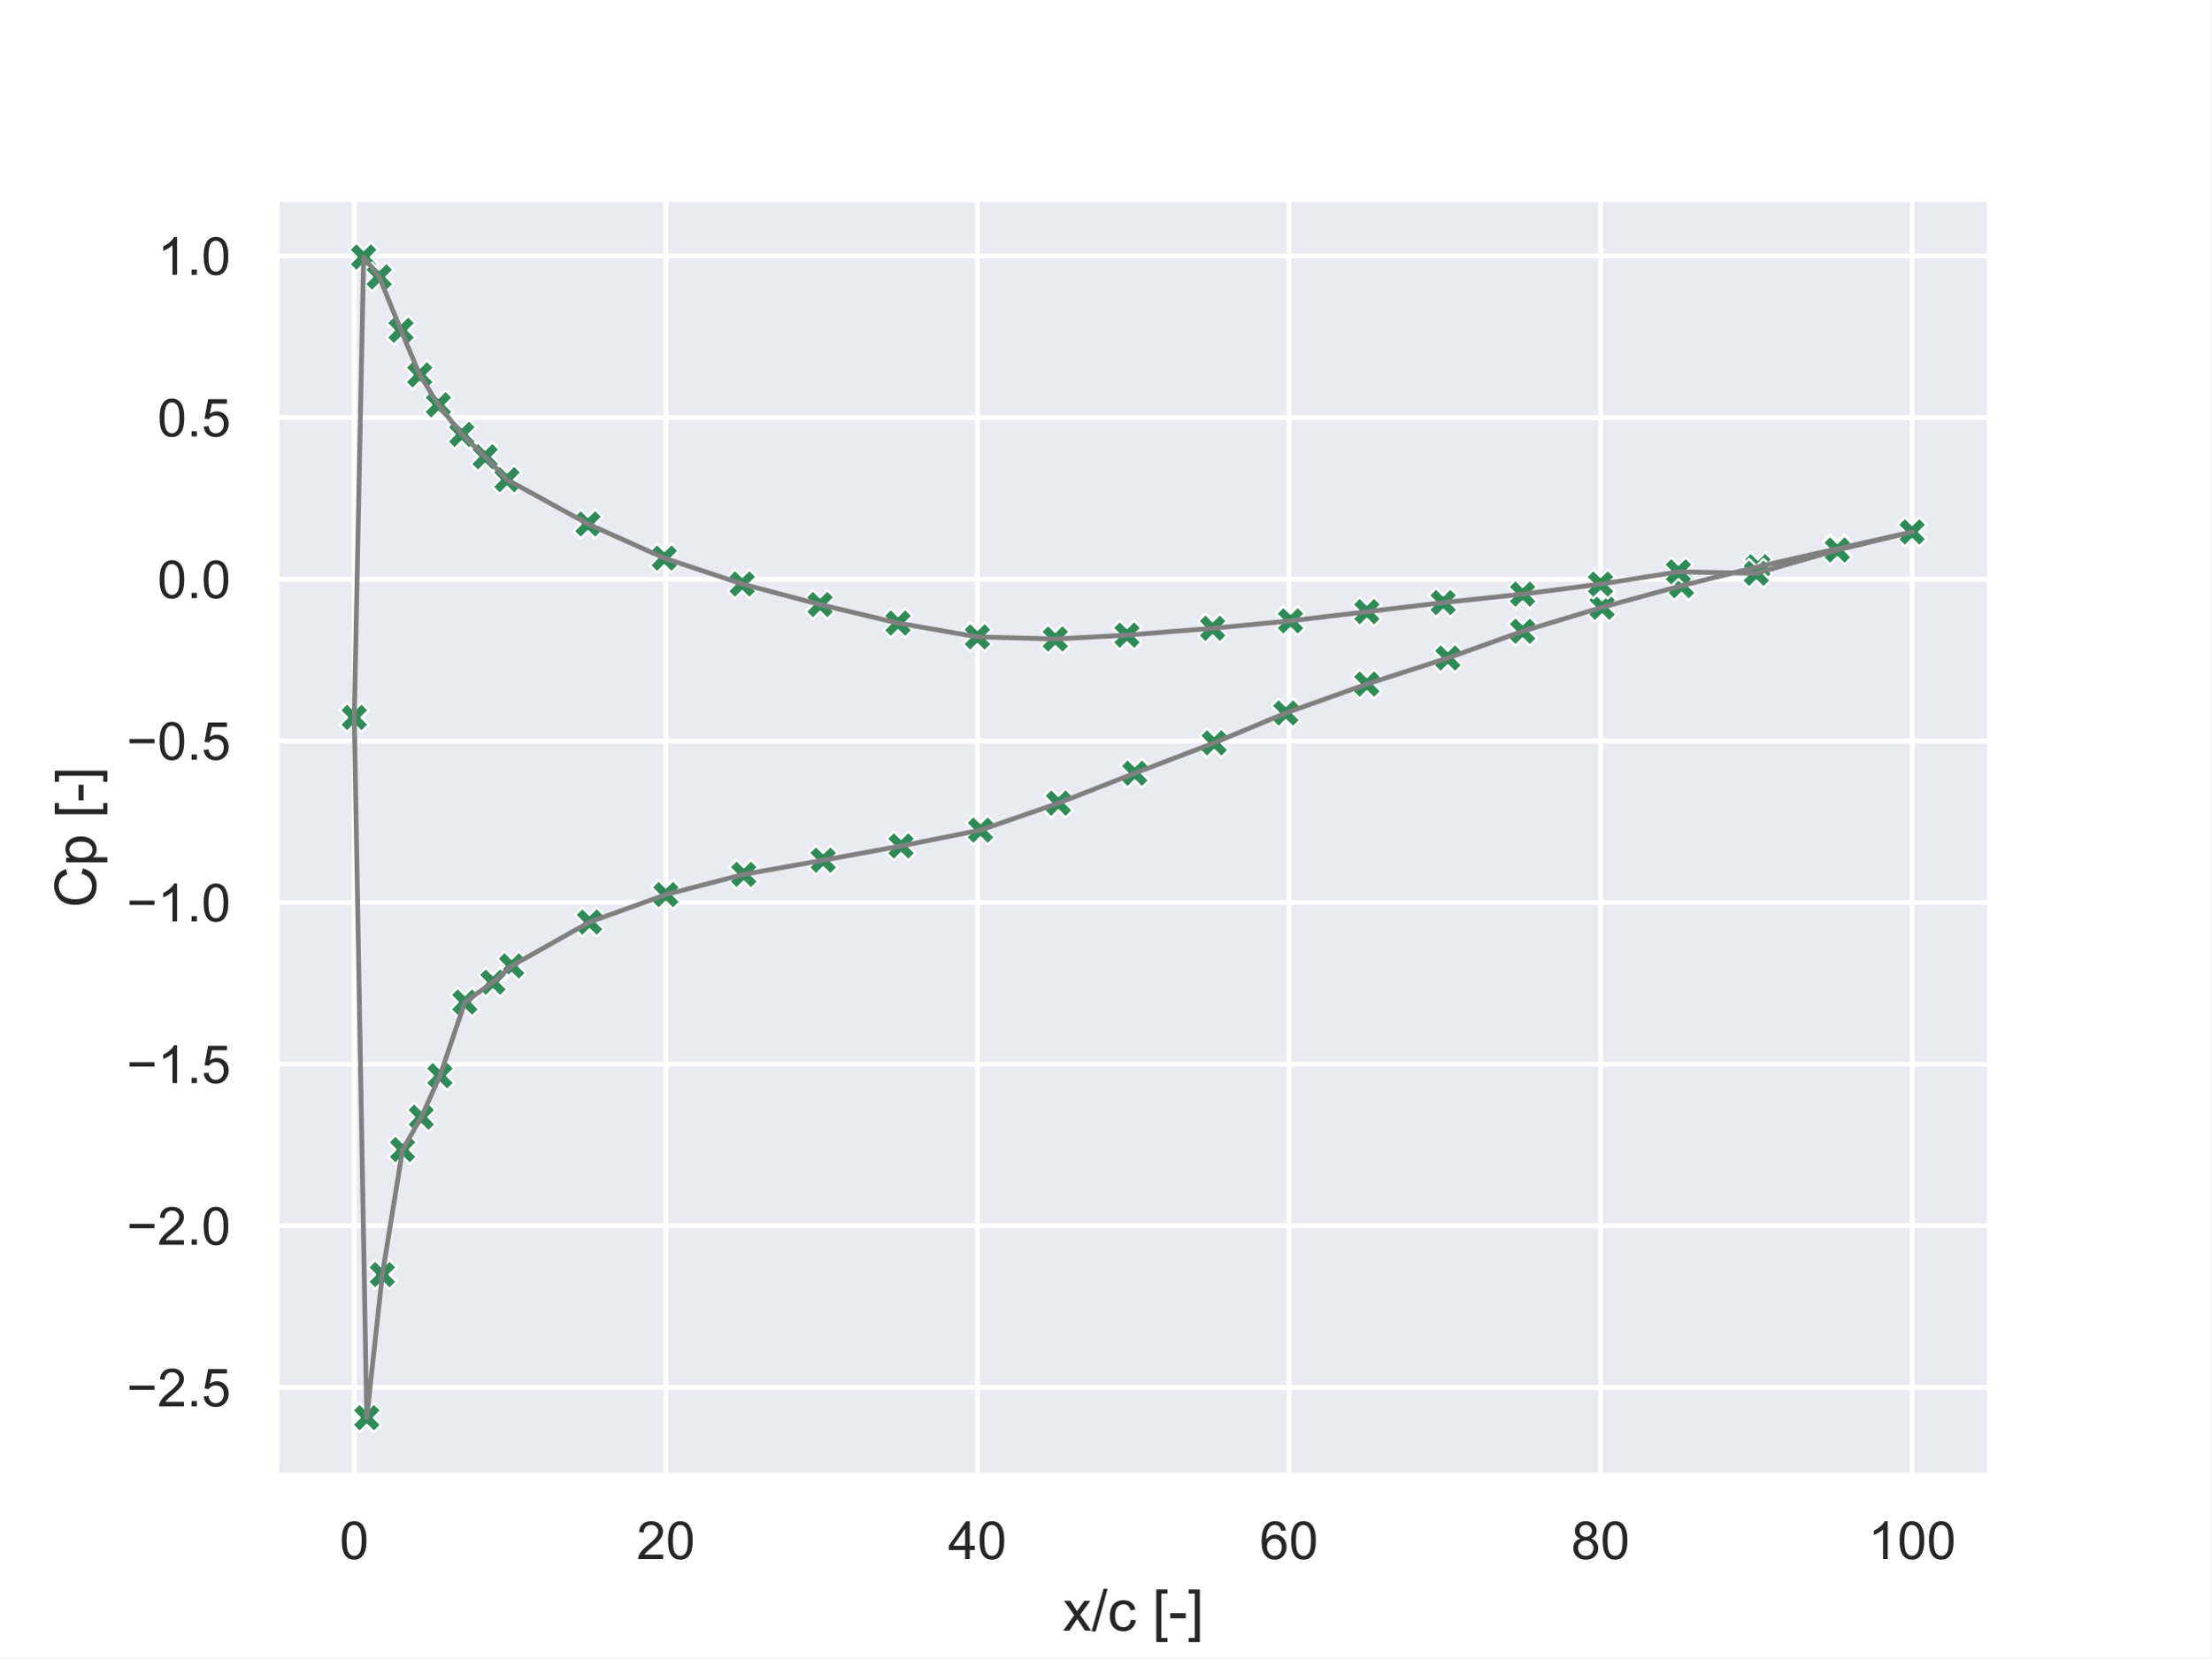
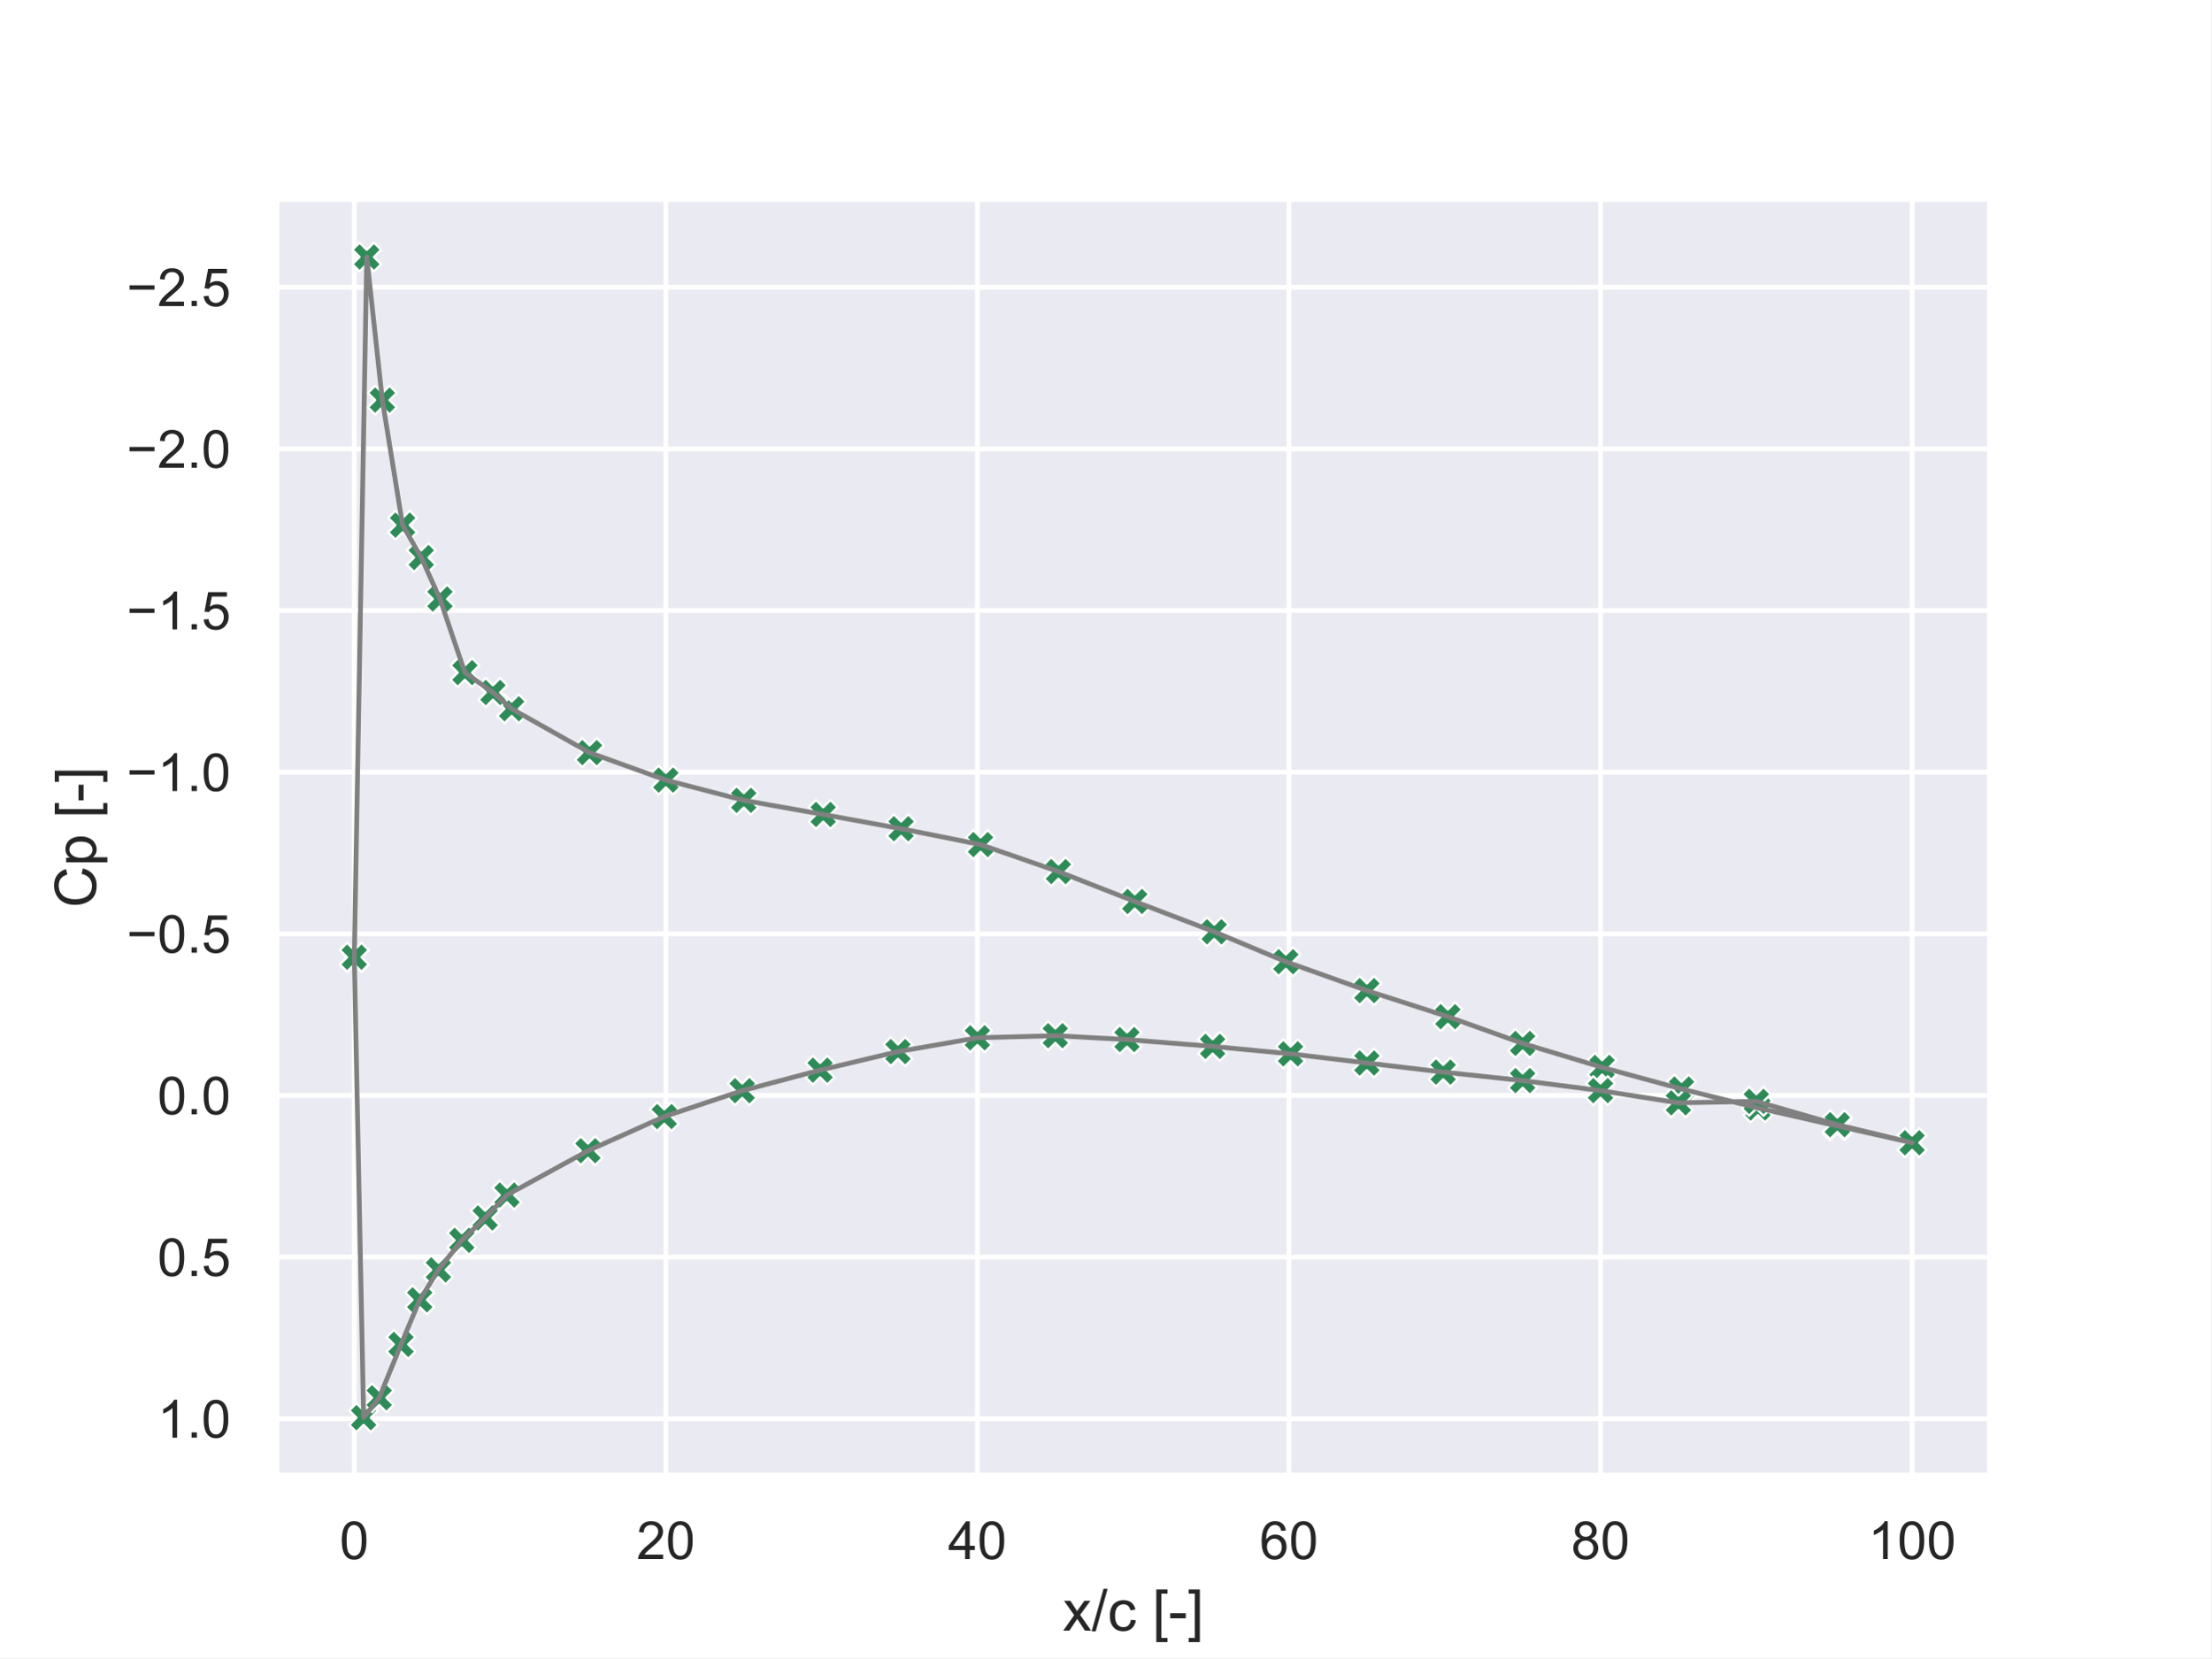
<svg xmlns="http://www.w3.org/2000/svg" xmlns:xlink="http://www.w3.org/1999/xlink" width="460.8pt" height="345.6pt" viewBox="0 0 460.8 345.6" version="1.1">
  <defs>
    <style type="text/css">*{stroke-linejoin: round; stroke-linecap: butt}</style>
  </defs>
  <g id="figure_1">
    <g id="patch_1">
      <path d="M 0 345.6  L 460.8 345.6  L 460.8 0  L 0 0  z " style="fill: #ffffff" />
    </g>
    <g id="axes_1">
      <g id="patch_2">
        <path d="M 57.6 307.584  L 414.72 307.584  L 414.72 41.472  L 57.6 41.472  z " style="fill: #eaeaf2" />
      </g>
      <g id="matplotlib.axis_1">
        <g id="xtick_1">
          <g id="line2d_1">
-             <path d="M 73.833 307.584  L 73.833 41.472  " clip-path="url(#pc8fbc09168)" style="fill: none; stroke: #ffffff; stroke-linecap: round" />
+             <path d="M 73.833 307.584  L 73.833 41.472  " clip-path="url(#p7ed3283a46)" style="fill: none; stroke: #ffffff; stroke-linecap: round" />
          </g>
          <g id="text_1">
            <g style="fill: #262626" transform="translate(70.77421 324.9576) scale(0.11 -0.11)">
              <defs>
                <path id="ArialMT-30" d="M 266 2259  Q 266 3072 433 3567  Q 600 4063 929 4331  Q 1259 4600 1759 4600  Q 2128 4600 2406 4451  Q 2684 4303 2865 4023  Q 3047 3744 3150 3342  Q 3253 2941 3253 2259  Q 3253 1453 3087 958  Q 2922 463 2592 192  Q 2263 -78 1759 -78  Q 1097 -78 719 397  Q 266 969 266 2259  z M 844 2259  Q 844 1131 1108 757  Q 1372 384 1759 384  Q 2147 384 2411 759  Q 2675 1134 2675 2259  Q 2675 3391 2411 3762  Q 2147 4134 1753 4134  Q 1366 4134 1134 3806  Q 844 3388 844 2259  z " transform="scale(0.015625)" />
              </defs>
              <use xlink:href="#ArialMT-30" />
            </g>
          </g>
        </g>
        <g id="xtick_2">
          <g id="line2d_2">
-             <path d="M 138.764 307.584  L 138.764 41.472  " clip-path="url(#pc8fbc09168)" style="fill: none; stroke: #ffffff; stroke-linecap: round" />
+             <path d="M 138.764 307.584  L 138.764 41.472  " clip-path="url(#p7ed3283a46)" style="fill: none; stroke: #ffffff; stroke-linecap: round" />
          </g>
          <g id="text_2">
            <g style="fill: #262626" transform="translate(132.6466 324.9576) scale(0.11 -0.11)">
              <defs>
                <path id="ArialMT-32" d="M 3222 541  L 3222 0  L 194 0  Q 188 203 259 391  Q 375 700 629 1000  Q 884 1300 1366 1694  Q 2113 2306 2375 2664  Q 2638 3022 2638 3341  Q 2638 3675 2398 3904  Q 2159 4134 1775 4134  Q 1369 4134 1125 3890  Q 881 3647 878 3216  L 300 3275  Q 359 3922 746 4261  Q 1134 4600 1788 4600  Q 2447 4600 2831 4234  Q 3216 3869 3216 3328  Q 3216 3053 3103 2787  Q 2991 2522 2730 2228  Q 2469 1934 1863 1422  Q 1356 997 1212 845  Q 1069 694 975 541  L 3222 541  z " transform="scale(0.015625)" />
              </defs>
              <use xlink:href="#ArialMT-32" />
              <use xlink:href="#ArialMT-30" x="55.615" />
            </g>
          </g>
        </g>
        <g id="xtick_3">
          <g id="line2d_3">
-             <path d="M 203.695 307.584  L 203.695 41.472  " clip-path="url(#pc8fbc09168)" style="fill: none; stroke: #ffffff; stroke-linecap: round" />
+             <path d="M 203.695 307.584  L 203.695 41.472  " clip-path="url(#p7ed3283a46)" style="fill: none; stroke: #ffffff; stroke-linecap: round" />
          </g>
          <g id="text_3">
            <g style="fill: #262626" transform="translate(197.5775 324.9576) scale(0.11 -0.11)">
              <defs>
                <path id="ArialMT-34" d="M 2069 0  L 2069 1097  L 81 1097  L 81 1613  L 2172 4581  L 2631 4581  L 2631 1613  L 3250 1613  L 3250 1097  L 2631 1097  L 2631 0  L 2069 0  z M 2069 1613  L 2069 3678  L 634 1613  L 2069 1613  z " transform="scale(0.015625)" />
              </defs>
              <use xlink:href="#ArialMT-34" />
              <use xlink:href="#ArialMT-30" x="55.615" />
            </g>
          </g>
        </g>
        <g id="xtick_4">
          <g id="line2d_4">
-             <path d="M 268.625 307.584  L 268.625 41.472  " clip-path="url(#pc8fbc09168)" style="fill: none; stroke: #ffffff; stroke-linecap: round" />
+             <path d="M 268.625 307.584  L 268.625 41.472  " clip-path="url(#p7ed3283a46)" style="fill: none; stroke: #ffffff; stroke-linecap: round" />
          </g>
          <g id="text_4">
            <g style="fill: #262626" transform="translate(262.5084 324.9576) scale(0.11 -0.11)">
              <defs>
                <path id="ArialMT-36" d="M 3184 3459  L 2625 3416  Q 2550 3747 2413 3897  Q 2184 4138 1850 4138  Q 1581 4138 1378 3988  Q 1113 3794 959 3422  Q 806 3050 800 2363  Q 1003 2672 1297 2822  Q 1591 2972 1913 2972  Q 2475 2972 2870 2558  Q 3266 2144 3266 1488  Q 3266 1056 3080 686  Q 2894 316 2569 119  Q 2244 -78 1831 -78  Q 1128 -78 684 439  Q 241 956 241 2144  Q 241 3472 731 4075  Q 1159 4600 1884 4600  Q 2425 4600 2770 4297  Q 3116 3994 3184 3459  z M 888 1484  Q 888 1194 1011 928  Q 1134 663 1356 523  Q 1578 384 1822 384  Q 2178 384 2434 671  Q 2691 959 2691 1453  Q 2691 1928 2437 2201  Q 2184 2475 1800 2475  Q 1419 2475 1153 2201  Q 888 1928 888 1484  z " transform="scale(0.015625)" />
              </defs>
              <use xlink:href="#ArialMT-36" />
              <use xlink:href="#ArialMT-30" x="55.615" />
            </g>
          </g>
        </g>
        <g id="xtick_5">
          <g id="line2d_5">
-             <path d="M 333.556 307.584  L 333.556 41.472  " clip-path="url(#pc8fbc09168)" style="fill: none; stroke: #ffffff; stroke-linecap: round" />
+             <path d="M 333.556 307.584  L 333.556 41.472  " clip-path="url(#p7ed3283a46)" style="fill: none; stroke: #ffffff; stroke-linecap: round" />
          </g>
          <g id="text_5">
            <g style="fill: #262626" transform="translate(327.4393 324.9576) scale(0.11 -0.11)">
              <defs>
                <path id="ArialMT-38" d="M 1131 2484  Q 781 2613 612 2850  Q 444 3088 444 3419  Q 444 3919 803 4259  Q 1163 4600 1759 4600  Q 2359 4600 2725 4251  Q 3091 3903 3091 3403  Q 3091 3084 2923 2848  Q 2756 2613 2416 2484  Q 2838 2347 3058 2040  Q 3278 1734 3278 1309  Q 3278 722 2862 322  Q 2447 -78 1769 -78  Q 1091 -78 675 323  Q 259 725 259 1325  Q 259 1772 486 2073  Q 713 2375 1131 2484  z M 1019 3438  Q 1019 3113 1228 2906  Q 1438 2700 1772 2700  Q 2097 2700 2305 2904  Q 2513 3109 2513 3406  Q 2513 3716 2298 3927  Q 2084 4138 1766 4138  Q 1444 4138 1231 3931  Q 1019 3725 1019 3438  z M 838 1322  Q 838 1081 952 856  Q 1066 631 1291 507  Q 1516 384 1775 384  Q 2178 384 2440 643  Q 2703 903 2703 1303  Q 2703 1709 2433 1975  Q 2163 2241 1756 2241  Q 1359 2241 1098 1978  Q 838 1716 838 1322  z " transform="scale(0.015625)" />
              </defs>
              <use xlink:href="#ArialMT-38" />
              <use xlink:href="#ArialMT-30" x="55.615" />
            </g>
          </g>
        </g>
        <g id="xtick_6">
          <g id="line2d_6">
-             <path d="M 398.487 307.584  L 398.487 41.472  " clip-path="url(#pc8fbc09168)" style="fill: none; stroke: #ffffff; stroke-linecap: round" />
+             <path d="M 398.487 307.584  L 398.487 41.472  " clip-path="url(#p7ed3283a46)" style="fill: none; stroke: #ffffff; stroke-linecap: round" />
          </g>
          <g id="text_6">
            <g style="fill: #262626" transform="translate(389.3117 324.9576) scale(0.11 -0.11)">
              <defs>
                <path id="ArialMT-31" d="M 2384 0  L 1822 0  L 1822 3584  Q 1619 3391 1289 3197  Q 959 3003 697 2906  L 697 3450  Q 1169 3672 1522 3987  Q 1875 4303 2022 4600  L 2384 4600  L 2384 0  z " transform="scale(0.015625)" />
              </defs>
              <use xlink:href="#ArialMT-31" />
              <use xlink:href="#ArialMT-30" x="55.615" />
              <use xlink:href="#ArialMT-30" x="111.23" />
            </g>
          </g>
        </g>
        <g id="text_7">
          <g style="fill: #262626" transform="translate(221.4947 339.8795) scale(0.12 -0.12)">
            <defs>
              <path id="ArialMT-78" d="M 47 0  L 1259 1725  L 138 3319  L 841 3319  L 1350 2541  Q 1494 2319 1581 2169  Q 1719 2375 1834 2534  L 2394 3319  L 3066 3319  L 1919 1756  L 3153 0  L 2463 0  L 1781 1031  L 1600 1309  L 728 0  L 47 0  z " transform="scale(0.015625)" />
              <path id="ArialMT-2f" d="M 0 -78  L 1328 4659  L 1778 4659  L 453 -78  L 0 -78  z " transform="scale(0.015625)" />
              <path id="ArialMT-63" d="M 2588 1216  L 3141 1144  Q 3050 572 2676 248  Q 2303 -75 1759 -75  Q 1078 -75 664 370  Q 250 816 250 1647  Q 250 2184 428 2587  Q 606 2991 970 3192  Q 1334 3394 1763 3394  Q 2303 3394 2647 3120  Q 2991 2847 3088 2344  L 2541 2259  Q 2463 2594 2264 2762  Q 2066 2931 1784 2931  Q 1359 2931 1093 2626  Q 828 2322 828 1663  Q 828 994 1084 691  Q 1341 388 1753 388  Q 2084 388 2306 591  Q 2528 794 2588 1216  z " transform="scale(0.015625)" />
              <path id="ArialMT-20" transform="scale(0.015625)" />
              <path id="ArialMT-5b" d="M 434 -1272  L 434 4581  L 1675 4581  L 1675 4116  L 997 4116  L 997 -806  L 1675 -806  L 1675 -1272  L 434 -1272  z " transform="scale(0.015625)" />
              <path id="ArialMT-2d" d="M 203 1375  L 203 1941  L 1931 1941  L 1931 1375  L 203 1375  z " transform="scale(0.015625)" />
              <path id="ArialMT-5d" d="M 1363 -1272  L 122 -1272  L 122 -806  L 800 -806  L 800 4116  L 122 4116  L 122 4581  L 1363 4581  L 1363 -1272  z " transform="scale(0.015625)" />
            </defs>
            <use xlink:href="#ArialMT-78" />
            <use xlink:href="#ArialMT-2f" x="50" />
            <use xlink:href="#ArialMT-63" x="77.783" />
            <use xlink:href="#ArialMT-20" x="127.783" />
            <use xlink:href="#ArialMT-5b" x="155.566" />
            <use xlink:href="#ArialMT-2d" x="183.35" />
            <use xlink:href="#ArialMT-5d" x="216.65" />
          </g>
        </g>
      </g>
      <g id="matplotlib.axis_2">
        <g id="ytick_1">
          <g id="line2d_7">
-             <path d="M 57.6 289.192  L 414.72 289.192  " clip-path="url(#pc8fbc09168)" style="fill: none; stroke: #ffffff; stroke-linecap: round" />
+             <path d="M 57.6 59.864  L 414.72 59.864  " clip-path="url(#p7ed3283a46)" style="fill: none; stroke: #ffffff; stroke-linecap: round" />
          </g>
          <g id="text_8">
-             <g style="fill: #262626" transform="translate(26.38531 293.129) scale(0.11 -0.11)">
+             <g style="fill: #262626" transform="translate(26.38531 63.80064) scale(0.11 -0.11)">
              <defs>
                <path id="ArialMT-2212" d="M 3381 1997  L 356 1997  L 356 2522  L 3381 2522  L 3381 1997  z " transform="scale(0.015625)" />
                <path id="ArialMT-2e" d="M 581 0  L 581 641  L 1222 641  L 1222 0  L 581 0  z " transform="scale(0.015625)" />
                <path id="ArialMT-35" d="M 266 1200  L 856 1250  Q 922 819 1161 601  Q 1400 384 1738 384  Q 2144 384 2425 690  Q 2706 997 2706 1503  Q 2706 1984 2436 2262  Q 2166 2541 1728 2541  Q 1456 2541 1237 2417  Q 1019 2294 894 2097  L 366 2166  L 809 4519  L 3088 4519  L 3088 3981  L 1259 3981  L 1013 2750  Q 1425 3038 1878 3038  Q 2478 3038 2890 2622  Q 3303 2206 3303 1553  Q 3303 931 2941 478  Q 2500 -78 1738 -78  Q 1113 -78 717 272  Q 322 622 266 1200  z " transform="scale(0.015625)" />
              </defs>
              <use xlink:href="#ArialMT-2212" />
              <use xlink:href="#ArialMT-32" x="58.398" />
              <use xlink:href="#ArialMT-2e" x="114.014" />
              <use xlink:href="#ArialMT-35" x="141.797" />
            </g>
          </g>
        </g>
        <g id="ytick_2">
          <g id="line2d_8">
-             <path d="M 57.6 255.499  L 414.72 255.499  " clip-path="url(#pc8fbc09168)" style="fill: none; stroke: #ffffff; stroke-linecap: round" />
+             <path d="M 57.6 93.557  L 414.72 93.557  " clip-path="url(#p7ed3283a46)" style="fill: none; stroke: #ffffff; stroke-linecap: round" />
          </g>
          <g id="text_9">
-             <g style="fill: #262626" transform="translate(26.38531 259.4361) scale(0.11 -0.11)">
+             <g style="fill: #262626" transform="translate(26.38531 97.49348) scale(0.11 -0.11)">
              <use xlink:href="#ArialMT-2212" />
              <use xlink:href="#ArialMT-32" x="58.398" />
              <use xlink:href="#ArialMT-2e" x="114.014" />
              <use xlink:href="#ArialMT-30" x="141.797" />
            </g>
          </g>
        </g>
        <g id="ytick_3">
          <g id="line2d_9">
-             <path d="M 57.6 221.806  L 414.72 221.806  " clip-path="url(#pc8fbc09168)" style="fill: none; stroke: #ffffff; stroke-linecap: round" />
+             <path d="M 57.6 127.25  L 414.72 127.25  " clip-path="url(#p7ed3283a46)" style="fill: none; stroke: #ffffff; stroke-linecap: round" />
          </g>
          <g id="text_10">
-             <g style="fill: #262626" transform="translate(26.38531 225.7433) scale(0.11 -0.11)">
+             <g style="fill: #262626" transform="translate(26.38531 131.1863) scale(0.11 -0.11)">
              <use xlink:href="#ArialMT-2212" />
              <use xlink:href="#ArialMT-31" x="58.398" />
              <use xlink:href="#ArialMT-2e" x="114.014" />
              <use xlink:href="#ArialMT-35" x="141.797" />
            </g>
          </g>
        </g>
        <g id="ytick_4">
          <g id="line2d_10">
-             <path d="M 57.6 188.114  L 414.72 188.114  " clip-path="url(#pc8fbc09168)" style="fill: none; stroke: #ffffff; stroke-linecap: round" />
+             <path d="M 57.6 160.942  L 414.72 160.942  " clip-path="url(#p7ed3283a46)" style="fill: none; stroke: #ffffff; stroke-linecap: round" />
          </g>
          <g id="text_11">
-             <g style="fill: #262626" transform="translate(26.38531 192.0504) scale(0.11 -0.11)">
+             <g style="fill: #262626" transform="translate(26.38531 164.8792) scale(0.11 -0.11)">
              <use xlink:href="#ArialMT-2212" />
              <use xlink:href="#ArialMT-31" x="58.398" />
              <use xlink:href="#ArialMT-2e" x="114.014" />
              <use xlink:href="#ArialMT-30" x="141.797" />
            </g>
          </g>
        </g>
        <g id="ytick_5">
          <g id="line2d_11">
-             <path d="M 57.6 154.421  L 414.72 154.421  " clip-path="url(#pc8fbc09168)" style="fill: none; stroke: #ffffff; stroke-linecap: round" />
+             <path d="M 57.6 194.635  L 414.72 194.635  " clip-path="url(#p7ed3283a46)" style="fill: none; stroke: #ffffff; stroke-linecap: round" />
          </g>
          <g id="text_12">
-             <g style="fill: #262626" transform="translate(26.38531 158.3576) scale(0.11 -0.11)">
+             <g style="fill: #262626" transform="translate(26.38531 198.572) scale(0.11 -0.11)">
              <use xlink:href="#ArialMT-2212" />
              <use xlink:href="#ArialMT-30" x="58.398" />
              <use xlink:href="#ArialMT-2e" x="114.014" />
              <use xlink:href="#ArialMT-35" x="141.797" />
            </g>
          </g>
        </g>
        <g id="ytick_6">
          <g id="line2d_12">
-             <path d="M 57.6 120.728  L 414.72 120.728  " clip-path="url(#pc8fbc09168)" style="fill: none; stroke: #ffffff; stroke-linecap: round" />
+             <path d="M 57.6 228.328  L 414.72 228.328  " clip-path="url(#p7ed3283a46)" style="fill: none; stroke: #ffffff; stroke-linecap: round" />
          </g>
          <g id="text_13">
-             <g style="fill: #262626" transform="translate(32.81 124.6647) scale(0.11 -0.11)">
+             <g style="fill: #262626" transform="translate(32.81 232.2649) scale(0.11 -0.11)">
              <use xlink:href="#ArialMT-30" />
              <use xlink:href="#ArialMT-2e" x="55.615" />
              <use xlink:href="#ArialMT-30" x="83.398" />
            </g>
          </g>
        </g>
        <g id="ytick_7">
          <g id="line2d_13">
-             <path d="M 57.6 87.035  L 414.72 87.035  " clip-path="url(#pc8fbc09168)" style="fill: none; stroke: #ffffff; stroke-linecap: round" />
+             <path d="M 57.6 262.021  L 414.72 262.021  " clip-path="url(#p7ed3283a46)" style="fill: none; stroke: #ffffff; stroke-linecap: round" />
          </g>
          <g id="text_14">
-             <g style="fill: #262626" transform="translate(32.81 90.9719) scale(0.11 -0.11)">
+             <g style="fill: #262626" transform="translate(32.81 265.9577) scale(0.11 -0.11)">
              <use xlink:href="#ArialMT-30" />
              <use xlink:href="#ArialMT-2e" x="55.615" />
              <use xlink:href="#ArialMT-35" x="83.398" />
            </g>
          </g>
        </g>
        <g id="ytick_8">
          <g id="line2d_14">
-             <path d="M 57.6 53.342  L 414.72 53.342  " clip-path="url(#pc8fbc09168)" style="fill: none; stroke: #ffffff; stroke-linecap: round" />
+             <path d="M 57.6 295.714  L 414.72 295.714  " clip-path="url(#p7ed3283a46)" style="fill: none; stroke: #ffffff; stroke-linecap: round" />
          </g>
          <g id="text_15">
-             <g style="fill: #262626" transform="translate(32.81 57.27905) scale(0.11 -0.11)">
+             <g style="fill: #262626" transform="translate(32.81 299.6505) scale(0.11 -0.11)">
              <use xlink:href="#ArialMT-31" />
              <use xlink:href="#ArialMT-2e" x="55.615" />
              <use xlink:href="#ArialMT-30" x="83.398" />
            </g>
          </g>
        </g>
        <g id="text_16">
          <g style="fill: #262626" transform="translate(20.00031 189.1961) rotate(-90) scale(0.12 -0.12)">
            <defs>
              <path id="ArialMT-43" d="M 3763 1606  L 4369 1453  Q 4178 706 3683 314  Q 3188 -78 2472 -78  Q 1731 -78 1267 223  Q 803 525 561 1097  Q 319 1669 319 2325  Q 319 3041 592 3573  Q 866 4106 1370 4382  Q 1875 4659 2481 4659  Q 3169 4659 3637 4309  Q 4106 3959 4291 3325  L 3694 3184  Q 3534 3684 3231 3912  Q 2928 4141 2469 4141  Q 1941 4141 1586 3887  Q 1231 3634 1087 3207  Q 944 2781 944 2328  Q 944 1744 1114 1308  Q 1284 872 1643 656  Q 2003 441 2422 441  Q 2931 441 3284 734  Q 3638 1028 3763 1606  z " transform="scale(0.015625)" />
              <path id="ArialMT-70" d="M 422 -1272  L 422 3319  L 934 3319  L 934 2888  Q 1116 3141 1344 3267  Q 1572 3394 1897 3394  Q 2322 3394 2647 3175  Q 2972 2956 3137 2557  Q 3303 2159 3303 1684  Q 3303 1175 3120 767  Q 2938 359 2589 142  Q 2241 -75 1856 -75  Q 1575 -75 1351 44  Q 1128 163 984 344  L 984 -1272  L 422 -1272  z M 931 1641  Q 931 1000 1190 694  Q 1450 388 1819 388  Q 2194 388 2461 705  Q 2728 1022 2728 1688  Q 2728 2322 2467 2637  Q 2206 2953 1844 2953  Q 1484 2953 1207 2617  Q 931 2281 931 1641  z " transform="scale(0.015625)" />
            </defs>
            <use xlink:href="#ArialMT-43" />
            <use xlink:href="#ArialMT-70" x="72.217" />
            <use xlink:href="#ArialMT-20" x="127.832" />
            <use xlink:href="#ArialMT-5b" x="155.615" />
            <use xlink:href="#ArialMT-2d" x="183.398" />
            <use xlink:href="#ArialMT-5d" x="216.699" />
          </g>
        </g>
      </g>
      <g id="PathCollection_1">
        <defs>
-           <path id="m3191c3f52b" d="M -1.5 3  L 0 1.5  L 1.5 3  L 3 1.5  L 1.5 0  L 3 -1.5  L 1.5 -3  L 0 -1.5  L -1.5 -3  L -3 -1.5  L -1.5 0  L -3 1.5  z " style="stroke: #ffffff; stroke-width: 0.48" />
+           <path id="mef06555109" d="M -1.5 3  L 0 1.5  L 1.5 3  L 3 1.5  L 1.5 0  L 3 -1.5  L 1.5 -3  L 0 -1.5  L -1.5 -3  L -3 -1.5  L -1.5 0  L -3 1.5  z " style="stroke: #ffffff; stroke-width: 0.48" />
        </defs>
-         <g clip-path="url(#pc8fbc09168)">
-           <use xlink:href="#m3191c3f52b" x="398.487" y="110.869" style="fill: #2e8b57; stroke: #ffffff; stroke-width: 0.48" />
-           <use xlink:href="#m3191c3f52b" x="382.904" y="114.367" style="fill: #2e8b57; stroke: #ffffff; stroke-width: 0.48" />
-           <use xlink:href="#m3191c3f52b" x="366.346" y="118.119" style="fill: #2e8b57; stroke: #ffffff; stroke-width: 0.48" />
-           <use xlink:href="#m3191c3f52b" x="350.438" y="122.073" style="fill: #2e8b57; stroke: #ffffff; stroke-width: 0.48" />
-           <use xlink:href="#m3191c3f52b" x="333.881" y="126.578" style="fill: #2e8b57; stroke: #ffffff; stroke-width: 0.48" />
-           <use xlink:href="#m3191c3f52b" x="317.324" y="131.575" style="fill: #2e8b57; stroke: #ffffff; stroke-width: 0.48" />
-           <use xlink:href="#m3191c3f52b" x="301.74" y="137.15" style="fill: #2e8b57; stroke: #ffffff; stroke-width: 0.48" />
-           <use xlink:href="#m3191c3f52b" x="284.858" y="142.582" style="fill: #2e8b57; stroke: #ffffff; stroke-width: 0.48" />
-           <use xlink:href="#m3191c3f52b" x="267.976" y="148.604" style="fill: #2e8b57; stroke: #ffffff; stroke-width: 0.48" />
-           <use xlink:href="#m3191c3f52b" x="253.042" y="154.839" style="fill: #2e8b57; stroke: #ffffff; stroke-width: 0.48" />
-           <use xlink:href="#m3191c3f52b" x="236.485" y="161.163" style="fill: #2e8b57; stroke: #ffffff; stroke-width: 0.48" />
-           <use xlink:href="#m3191c3f52b" x="220.577" y="167.391" style="fill: #2e8b57; stroke: #ffffff; stroke-width: 0.48" />
-           <use xlink:href="#m3191c3f52b" x="204.344" y="173.019" style="fill: #2e8b57; stroke: #ffffff; stroke-width: 0.48" />
-           <use xlink:href="#m3191c3f52b" x="187.786" y="176.325" style="fill: #2e8b57; stroke: #ffffff; stroke-width: 0.48" />
-           <use xlink:href="#m3191c3f52b" x="171.554" y="179.294" style="fill: #2e8b57; stroke: #ffffff; stroke-width: 0.48" />
-           <use xlink:href="#m3191c3f52b" x="154.996" y="182.243" style="fill: #2e8b57; stroke: #ffffff; stroke-width: 0.48" />
-           <use xlink:href="#m3191c3f52b" x="138.764" y="186.459" style="fill: #2e8b57; stroke: #ffffff; stroke-width: 0.48" />
-           <use xlink:href="#m3191c3f52b" x="122.856" y="192.187" style="fill: #2e8b57; stroke: #ffffff; stroke-width: 0.48" />
-           <use xlink:href="#m3191c3f52b" x="106.623" y="201.329" style="fill: #2e8b57; stroke: #ffffff; stroke-width: 0.48" />
-           <use xlink:href="#m3191c3f52b" x="102.727" y="204.717" style="fill: #2e8b57; stroke: #ffffff; stroke-width: 0.48" />
-           <use xlink:href="#m3191c3f52b" x="96.883" y="208.871" style="fill: #2e8b57; stroke: #ffffff; stroke-width: 0.48" />
-           <use xlink:href="#m3191c3f52b" x="91.689" y="224.213" style="fill: #2e8b57; stroke: #ffffff; stroke-width: 0.48" />
-           <use xlink:href="#m3191c3f52b" x="87.793" y="232.856" style="fill: #2e8b57; stroke: #ffffff; stroke-width: 0.48" />
-           <use xlink:href="#m3191c3f52b" x="83.897" y="239.604" style="fill: #2e8b57; stroke: #ffffff; stroke-width: 0.48" />
-           <use xlink:href="#m3191c3f52b" x="79.677" y="265.664" style="fill: #2e8b57; stroke: #ffffff; stroke-width: 0.48" />
-           <use xlink:href="#m3191c3f52b" x="76.43" y="295.488" style="fill: #2e8b57; stroke: #ffffff; stroke-width: 0.48" />
-           <use xlink:href="#m3191c3f52b" x="73.833" y="149.521" style="fill: #2e8b57; stroke: #ffffff; stroke-width: 0.48" />
-           <use xlink:href="#m3191c3f52b" x="73.833" y="149.539" style="fill: #2e8b57; stroke: #ffffff; stroke-width: 0.48" />
-           <use xlink:href="#m3191c3f52b" x="75.781" y="53.568" style="fill: #2e8b57; stroke: #ffffff; stroke-width: 0.48" />
-           <use xlink:href="#m3191c3f52b" x="79.027" y="57.72" style="fill: #2e8b57; stroke: #ffffff; stroke-width: 0.48" />
-           <use xlink:href="#m3191c3f52b" x="83.572" y="68.843" style="fill: #2e8b57; stroke: #ffffff; stroke-width: 0.48" />
-           <use xlink:href="#m3191c3f52b" x="87.468" y="78.127" style="fill: #2e8b57; stroke: #ffffff; stroke-width: 0.48" />
-           <use xlink:href="#m3191c3f52b" x="91.364" y="84.367" style="fill: #2e8b57; stroke: #ffffff; stroke-width: 0.48" />
-           <use xlink:href="#m3191c3f52b" x="96.234" y="90.531" style="fill: #2e8b57; stroke: #ffffff; stroke-width: 0.48" />
-           <use xlink:href="#m3191c3f52b" x="101.104" y="95.197" style="fill: #2e8b57; stroke: #ffffff; stroke-width: 0.48" />
-           <use xlink:href="#m3191c3f52b" x="105.649" y="99.969" style="fill: #2e8b57; stroke: #ffffff; stroke-width: 0.48" />
-           <use xlink:href="#m3191c3f52b" x="122.531" y="109.204" style="fill: #2e8b57; stroke: #ffffff; stroke-width: 0.48" />
-           <use xlink:href="#m3191c3f52b" x="138.439" y="116.324" style="fill: #2e8b57; stroke: #ffffff; stroke-width: 0.48" />
-           <use xlink:href="#m3191c3f52b" x="154.672" y="121.715" style="fill: #2e8b57; stroke: #ffffff; stroke-width: 0.48" />
-           <use xlink:href="#m3191c3f52b" x="170.904" y="126.004" style="fill: #2e8b57; stroke: #ffffff; stroke-width: 0.48" />
-           <use xlink:href="#m3191c3f52b" x="187.137" y="129.867" style="fill: #2e8b57; stroke: #ffffff; stroke-width: 0.48" />
-           <use xlink:href="#m3191c3f52b" x="203.695" y="132.748" style="fill: #2e8b57; stroke: #ffffff; stroke-width: 0.48" />
-           <use xlink:href="#m3191c3f52b" x="219.927" y="133.185" style="fill: #2e8b57; stroke: #ffffff; stroke-width: 0.48" />
-           <use xlink:href="#m3191c3f52b" x="234.861" y="132.378" style="fill: #2e8b57; stroke: #ffffff; stroke-width: 0.48" />
-           <use xlink:href="#m3191c3f52b" x="252.717" y="130.952" style="fill: #2e8b57; stroke: #ffffff; stroke-width: 0.48" />
-           <use xlink:href="#m3191c3f52b" x="268.95" y="129.403" style="fill: #2e8b57; stroke: #ffffff; stroke-width: 0.48" />
-           <use xlink:href="#m3191c3f52b" x="284.858" y="127.491" style="fill: #2e8b57; stroke: #ffffff; stroke-width: 0.48" />
-           <use xlink:href="#m3191c3f52b" x="300.766" y="125.595" style="fill: #2e8b57; stroke: #ffffff; stroke-width: 0.48" />
-           <use xlink:href="#m3191c3f52b" x="317.324" y="123.828" style="fill: #2e8b57; stroke: #ffffff; stroke-width: 0.48" />
-           <use xlink:href="#m3191c3f52b" x="333.556" y="121.735" style="fill: #2e8b57; stroke: #ffffff; stroke-width: 0.48" />
-           <use xlink:href="#m3191c3f52b" x="349.789" y="119.186" style="fill: #2e8b57; stroke: #ffffff; stroke-width: 0.48" />
-           <use xlink:href="#m3191c3f52b" x="366.022" y="119.494" style="fill: #2e8b57; stroke: #ffffff; stroke-width: 0.48" />
-           <use xlink:href="#m3191c3f52b" x="382.904" y="114.636" style="fill: #2e8b57; stroke: #ffffff; stroke-width: 0.48" />
-           <use xlink:href="#m3191c3f52b" x="398.487" y="110.869" style="fill: #2e8b57; stroke: #ffffff; stroke-width: 0.48" />
+         <g clip-path="url(#p7ed3283a46)">
+           <use xlink:href="#mef06555109" x="398.487" y="238.187" style="fill: #2e8b57; stroke: #ffffff; stroke-width: 0.48" />
+           <use xlink:href="#mef06555109" x="382.904" y="234.689" style="fill: #2e8b57; stroke: #ffffff; stroke-width: 0.48" />
+           <use xlink:href="#mef06555109" x="366.346" y="230.937" style="fill: #2e8b57; stroke: #ffffff; stroke-width: 0.48" />
+           <use xlink:href="#mef06555109" x="350.438" y="226.983" style="fill: #2e8b57; stroke: #ffffff; stroke-width: 0.48" />
+           <use xlink:href="#mef06555109" x="333.881" y="222.478" style="fill: #2e8b57; stroke: #ffffff; stroke-width: 0.48" />
+           <use xlink:href="#mef06555109" x="317.324" y="217.481" style="fill: #2e8b57; stroke: #ffffff; stroke-width: 0.48" />
+           <use xlink:href="#mef06555109" x="301.74" y="211.906" style="fill: #2e8b57; stroke: #ffffff; stroke-width: 0.48" />
+           <use xlink:href="#mef06555109" x="284.858" y="206.474" style="fill: #2e8b57; stroke: #ffffff; stroke-width: 0.48" />
+           <use xlink:href="#mef06555109" x="267.976" y="200.452" style="fill: #2e8b57; stroke: #ffffff; stroke-width: 0.48" />
+           <use xlink:href="#mef06555109" x="253.042" y="194.217" style="fill: #2e8b57; stroke: #ffffff; stroke-width: 0.48" />
+           <use xlink:href="#mef06555109" x="236.485" y="187.893" style="fill: #2e8b57; stroke: #ffffff; stroke-width: 0.48" />
+           <use xlink:href="#mef06555109" x="220.577" y="181.665" style="fill: #2e8b57; stroke: #ffffff; stroke-width: 0.48" />
+           <use xlink:href="#mef06555109" x="204.344" y="176.037" style="fill: #2e8b57; stroke: #ffffff; stroke-width: 0.48" />
+           <use xlink:href="#mef06555109" x="187.786" y="172.731" style="fill: #2e8b57; stroke: #ffffff; stroke-width: 0.48" />
+           <use xlink:href="#mef06555109" x="171.554" y="169.762" style="fill: #2e8b57; stroke: #ffffff; stroke-width: 0.48" />
+           <use xlink:href="#mef06555109" x="154.996" y="166.813" style="fill: #2e8b57; stroke: #ffffff; stroke-width: 0.48" />
+           <use xlink:href="#mef06555109" x="138.764" y="162.597" style="fill: #2e8b57; stroke: #ffffff; stroke-width: 0.48" />
+           <use xlink:href="#mef06555109" x="122.856" y="156.869" style="fill: #2e8b57; stroke: #ffffff; stroke-width: 0.48" />
+           <use xlink:href="#mef06555109" x="106.623" y="147.727" style="fill: #2e8b57; stroke: #ffffff; stroke-width: 0.48" />
+           <use xlink:href="#mef06555109" x="102.727" y="144.339" style="fill: #2e8b57; stroke: #ffffff; stroke-width: 0.48" />
+           <use xlink:href="#mef06555109" x="96.883" y="140.185" style="fill: #2e8b57; stroke: #ffffff; stroke-width: 0.48" />
+           <use xlink:href="#mef06555109" x="91.689" y="124.843" style="fill: #2e8b57; stroke: #ffffff; stroke-width: 0.48" />
+           <use xlink:href="#mef06555109" x="87.793" y="116.2" style="fill: #2e8b57; stroke: #ffffff; stroke-width: 0.48" />
+           <use xlink:href="#mef06555109" x="83.897" y="109.452" style="fill: #2e8b57; stroke: #ffffff; stroke-width: 0.48" />
+           <use xlink:href="#mef06555109" x="79.677" y="83.392" style="fill: #2e8b57; stroke: #ffffff; stroke-width: 0.48" />
+           <use xlink:href="#mef06555109" x="76.43" y="53.568" style="fill: #2e8b57; stroke: #ffffff; stroke-width: 0.48" />
+           <use xlink:href="#mef06555109" x="73.833" y="199.535" style="fill: #2e8b57; stroke: #ffffff; stroke-width: 0.48" />
+           <use xlink:href="#mef06555109" x="73.833" y="199.517" style="fill: #2e8b57; stroke: #ffffff; stroke-width: 0.48" />
+           <use xlink:href="#mef06555109" x="75.781" y="295.488" style="fill: #2e8b57; stroke: #ffffff; stroke-width: 0.48" />
+           <use xlink:href="#mef06555109" x="79.027" y="291.336" style="fill: #2e8b57; stroke: #ffffff; stroke-width: 0.48" />
+           <use xlink:href="#mef06555109" x="83.572" y="280.213" style="fill: #2e8b57; stroke: #ffffff; stroke-width: 0.48" />
+           <use xlink:href="#mef06555109" x="87.468" y="270.929" style="fill: #2e8b57; stroke: #ffffff; stroke-width: 0.48" />
+           <use xlink:href="#mef06555109" x="91.364" y="264.689" style="fill: #2e8b57; stroke: #ffffff; stroke-width: 0.48" />
+           <use xlink:href="#mef06555109" x="96.234" y="258.525" style="fill: #2e8b57; stroke: #ffffff; stroke-width: 0.48" />
+           <use xlink:href="#mef06555109" x="101.104" y="253.859" style="fill: #2e8b57; stroke: #ffffff; stroke-width: 0.48" />
+           <use xlink:href="#mef06555109" x="105.649" y="249.087" style="fill: #2e8b57; stroke: #ffffff; stroke-width: 0.48" />
+           <use xlink:href="#mef06555109" x="122.531" y="239.852" style="fill: #2e8b57; stroke: #ffffff; stroke-width: 0.48" />
+           <use xlink:href="#mef06555109" x="138.439" y="232.732" style="fill: #2e8b57; stroke: #ffffff; stroke-width: 0.48" />
+           <use xlink:href="#mef06555109" x="154.672" y="227.341" style="fill: #2e8b57; stroke: #ffffff; stroke-width: 0.48" />
+           <use xlink:href="#mef06555109" x="170.904" y="223.052" style="fill: #2e8b57; stroke: #ffffff; stroke-width: 0.48" />
+           <use xlink:href="#mef06555109" x="187.137" y="219.189" style="fill: #2e8b57; stroke: #ffffff; stroke-width: 0.48" />
+           <use xlink:href="#mef06555109" x="203.695" y="216.308" style="fill: #2e8b57; stroke: #ffffff; stroke-width: 0.48" />
+           <use xlink:href="#mef06555109" x="219.927" y="215.871" style="fill: #2e8b57; stroke: #ffffff; stroke-width: 0.48" />
+           <use xlink:href="#mef06555109" x="234.861" y="216.678" style="fill: #2e8b57; stroke: #ffffff; stroke-width: 0.48" />
+           <use xlink:href="#mef06555109" x="252.717" y="218.104" style="fill: #2e8b57; stroke: #ffffff; stroke-width: 0.48" />
+           <use xlink:href="#mef06555109" x="268.95" y="219.653" style="fill: #2e8b57; stroke: #ffffff; stroke-width: 0.48" />
+           <use xlink:href="#mef06555109" x="284.858" y="221.565" style="fill: #2e8b57; stroke: #ffffff; stroke-width: 0.48" />
+           <use xlink:href="#mef06555109" x="300.766" y="223.461" style="fill: #2e8b57; stroke: #ffffff; stroke-width: 0.48" />
+           <use xlink:href="#mef06555109" x="317.324" y="225.228" style="fill: #2e8b57; stroke: #ffffff; stroke-width: 0.48" />
+           <use xlink:href="#mef06555109" x="333.556" y="227.321" style="fill: #2e8b57; stroke: #ffffff; stroke-width: 0.48" />
+           <use xlink:href="#mef06555109" x="349.789" y="229.87" style="fill: #2e8b57; stroke: #ffffff; stroke-width: 0.48" />
+           <use xlink:href="#mef06555109" x="366.022" y="229.562" style="fill: #2e8b57; stroke: #ffffff; stroke-width: 0.48" />
+           <use xlink:href="#mef06555109" x="382.904" y="234.42" style="fill: #2e8b57; stroke: #ffffff; stroke-width: 0.48" />
+           <use xlink:href="#mef06555109" x="398.487" y="238.187" style="fill: #2e8b57; stroke: #ffffff; stroke-width: 0.48" />
        </g>
      </g>
      <g id="line2d_15">
-         <path d="M 398.487 110.869  L 382.904 114.367  L 366.346 118.119  L 350.438 122.073  L 333.881 126.578  L 317.324 131.575  L 301.74 137.15  L 284.858 142.582  L 267.976 148.604  L 253.042 154.839  L 236.485 161.163  L 220.577 167.391  L 204.344 173.019  L 187.786 176.325  L 171.554 179.294  L 154.996 182.243  L 138.764 186.459  L 122.856 192.187  L 106.623 201.329  L 102.727 204.717  L 96.883 208.871  L 91.689 224.213  L 87.793 232.856  L 83.897 239.604  L 79.677 265.664  L 76.43 295.488  L 73.833 149.521  L 73.833 149.539  L 75.781 53.568  L 79.027 57.72  L 83.572 68.843  L 87.468 78.127  L 91.364 84.367  L 96.234 90.531  L 101.104 95.197  L 105.649 99.969  L 122.531 109.204  L 138.439 116.324  L 154.672 121.715  L 170.904 126.004  L 187.137 129.867  L 203.695 132.748  L 219.927 133.185  L 234.861 132.378  L 252.717 130.952  L 268.95 129.403  L 284.858 127.491  L 300.766 125.595  L 317.324 123.828  L 333.556 121.735  L 349.789 119.186  L 366.022 119.494  L 382.904 114.636  L 398.487 110.869  " clip-path="url(#pc8fbc09168)" style="fill: none; stroke: #808080; stroke-linecap: round" />
+         <path d="M 398.487 238.187  L 382.904 234.689  L 366.346 230.937  L 350.438 226.983  L 333.881 222.478  L 317.324 217.481  L 301.74 211.906  L 284.858 206.474  L 267.976 200.452  L 253.042 194.217  L 236.485 187.893  L 220.577 181.665  L 204.344 176.037  L 187.786 172.731  L 171.554 169.762  L 154.996 166.813  L 138.764 162.597  L 122.856 156.869  L 106.623 147.727  L 102.727 144.339  L 96.883 140.185  L 91.689 124.843  L 87.793 116.2  L 83.897 109.452  L 79.677 83.392  L 76.43 53.568  L 73.833 199.535  L 73.833 199.517  L 75.781 295.488  L 79.027 291.336  L 83.572 280.213  L 87.468 270.929  L 91.364 264.689  L 96.234 258.525  L 101.104 253.859  L 105.649 249.087  L 122.531 239.852  L 138.439 232.732  L 154.672 227.341  L 170.904 223.052  L 187.137 219.189  L 203.695 216.308  L 219.927 215.871  L 234.861 216.678  L 252.717 218.104  L 268.95 219.653  L 284.858 221.565  L 300.766 223.461  L 317.324 225.228  L 333.556 227.321  L 349.789 229.87  L 366.022 229.562  L 382.904 234.42  L 398.487 238.187  " clip-path="url(#p7ed3283a46)" style="fill: none; stroke: #808080; stroke-linecap: round" />
      </g>
      <g id="patch_3">
        <path d="M 57.6 307.584  L 57.6 41.472  " style="fill: none; stroke: #ffffff; stroke-width: 1.25; stroke-linejoin: miter; stroke-linecap: square" />
      </g>
      <g id="patch_4">
        <path d="M 414.72 307.584  L 414.72 41.472  " style="fill: none; stroke: #ffffff; stroke-width: 1.25; stroke-linejoin: miter; stroke-linecap: square" />
      </g>
      <g id="patch_5">
        <path d="M 57.6 307.584  L 414.72 307.584  " style="fill: none; stroke: #ffffff; stroke-width: 1.25; stroke-linejoin: miter; stroke-linecap: square" />
      </g>
      <g id="patch_6">
        <path d="M 57.6 41.472  L 414.72 41.472  " style="fill: none; stroke: #ffffff; stroke-width: 1.25; stroke-linejoin: miter; stroke-linecap: square" />
      </g>
    </g>
  </g>
  <defs>
-     <clipPath id="pc8fbc09168">
+     <clipPath id="p7ed3283a46">
      <rect x="57.6" y="41.472" width="357.12" height="266.112" />
    </clipPath>
  </defs>
</svg>
